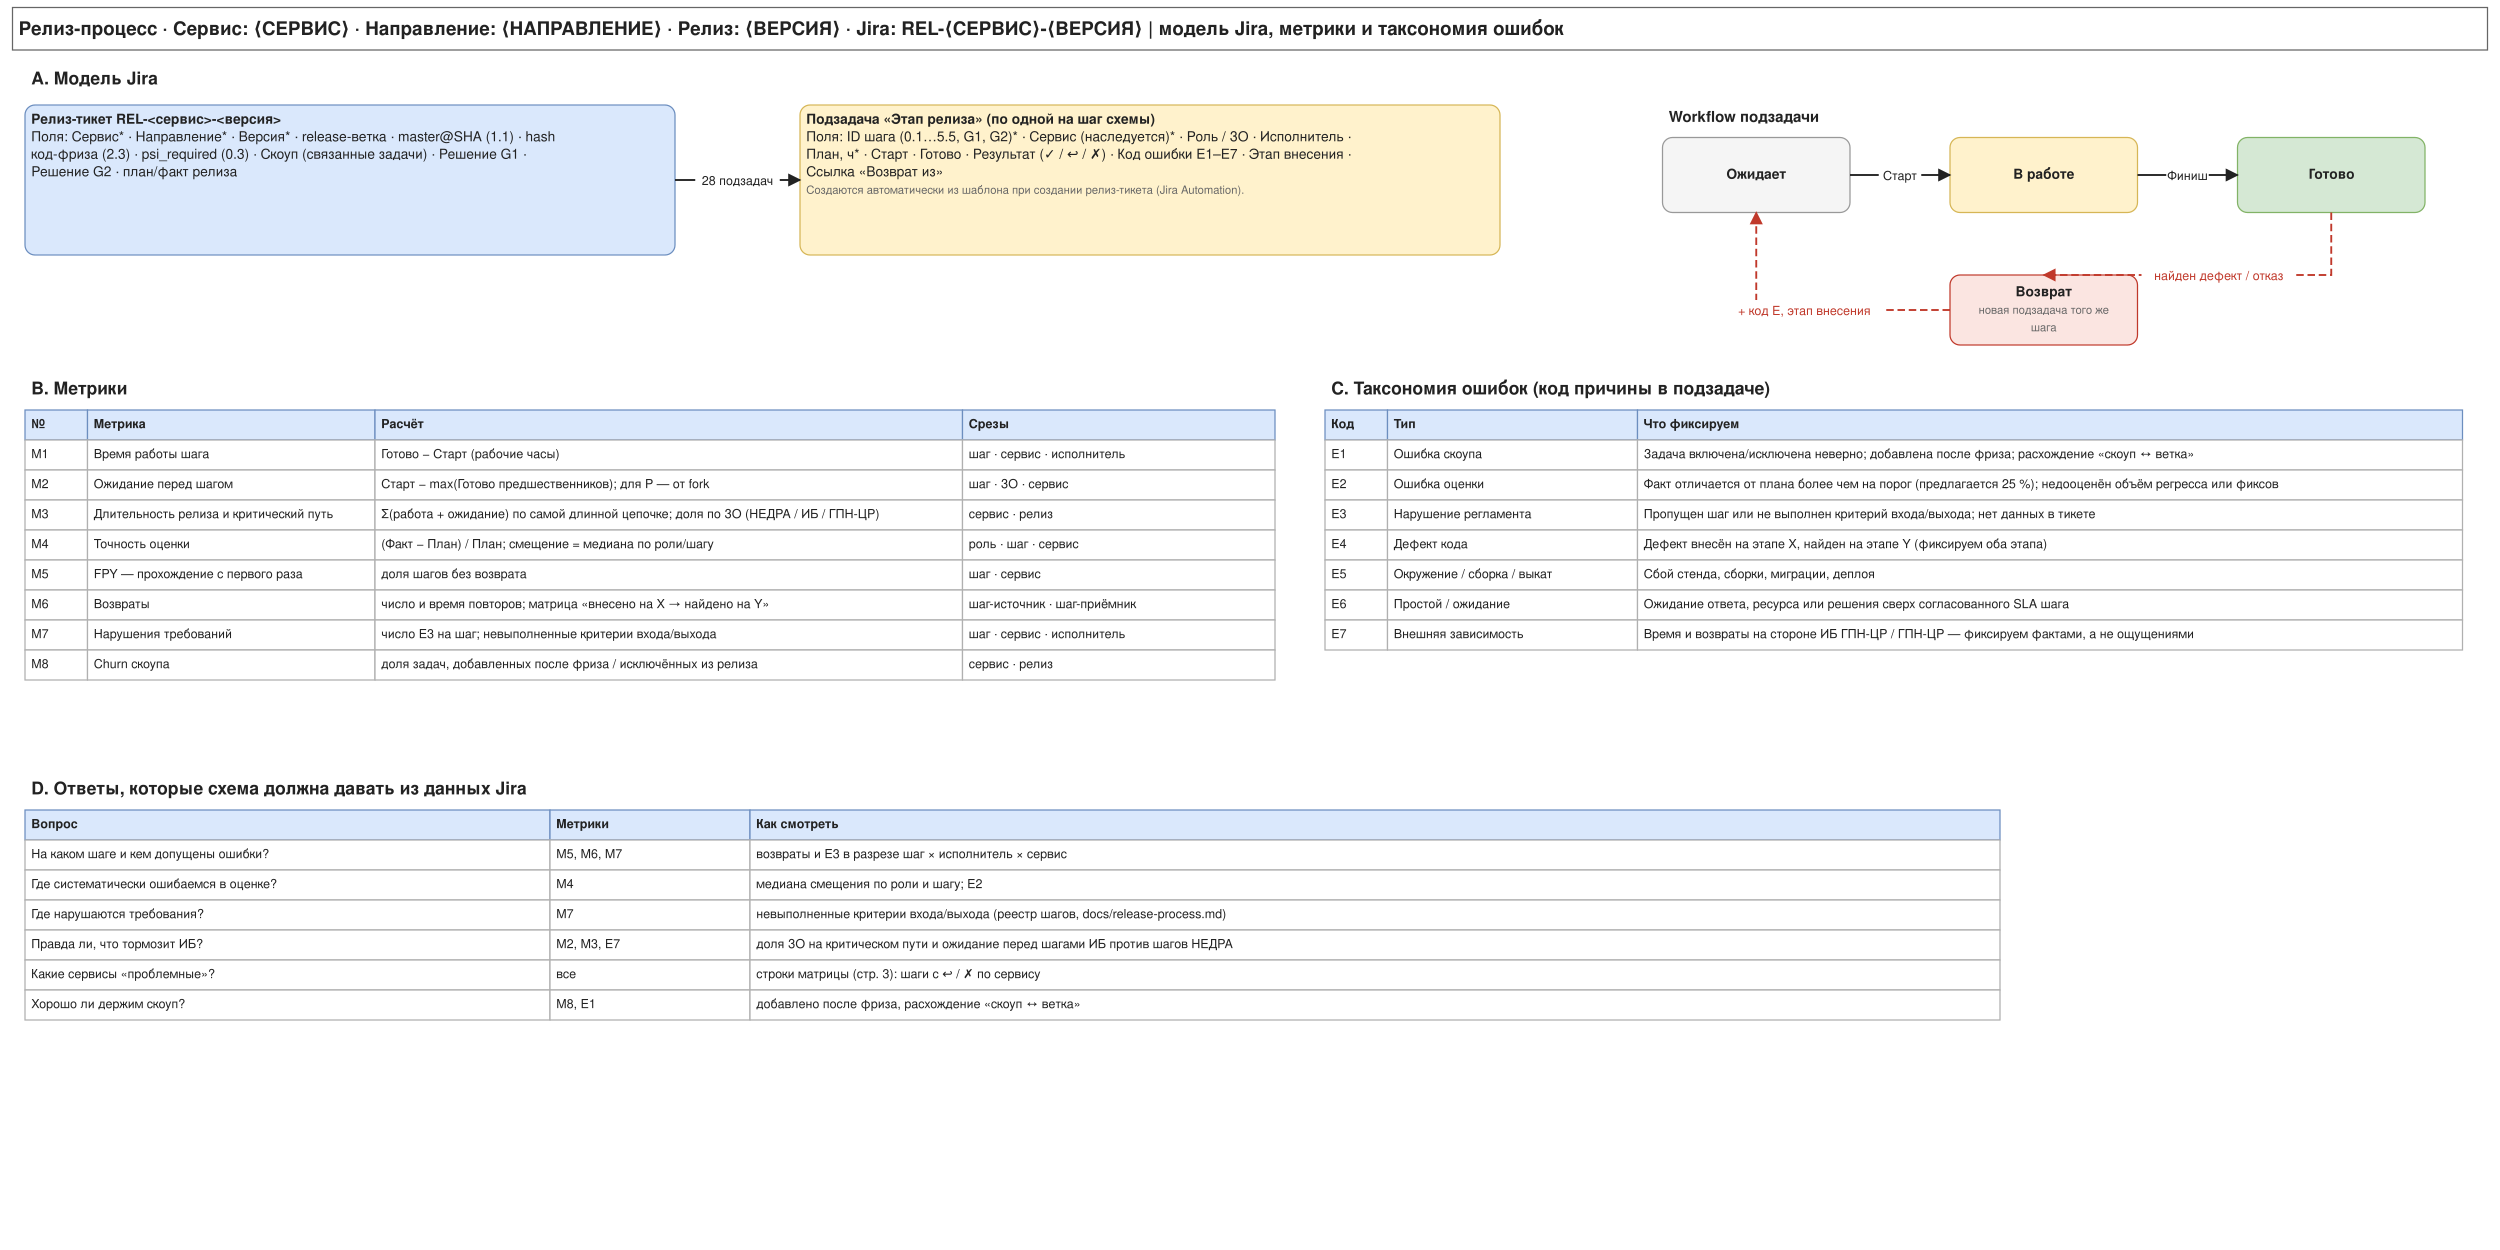
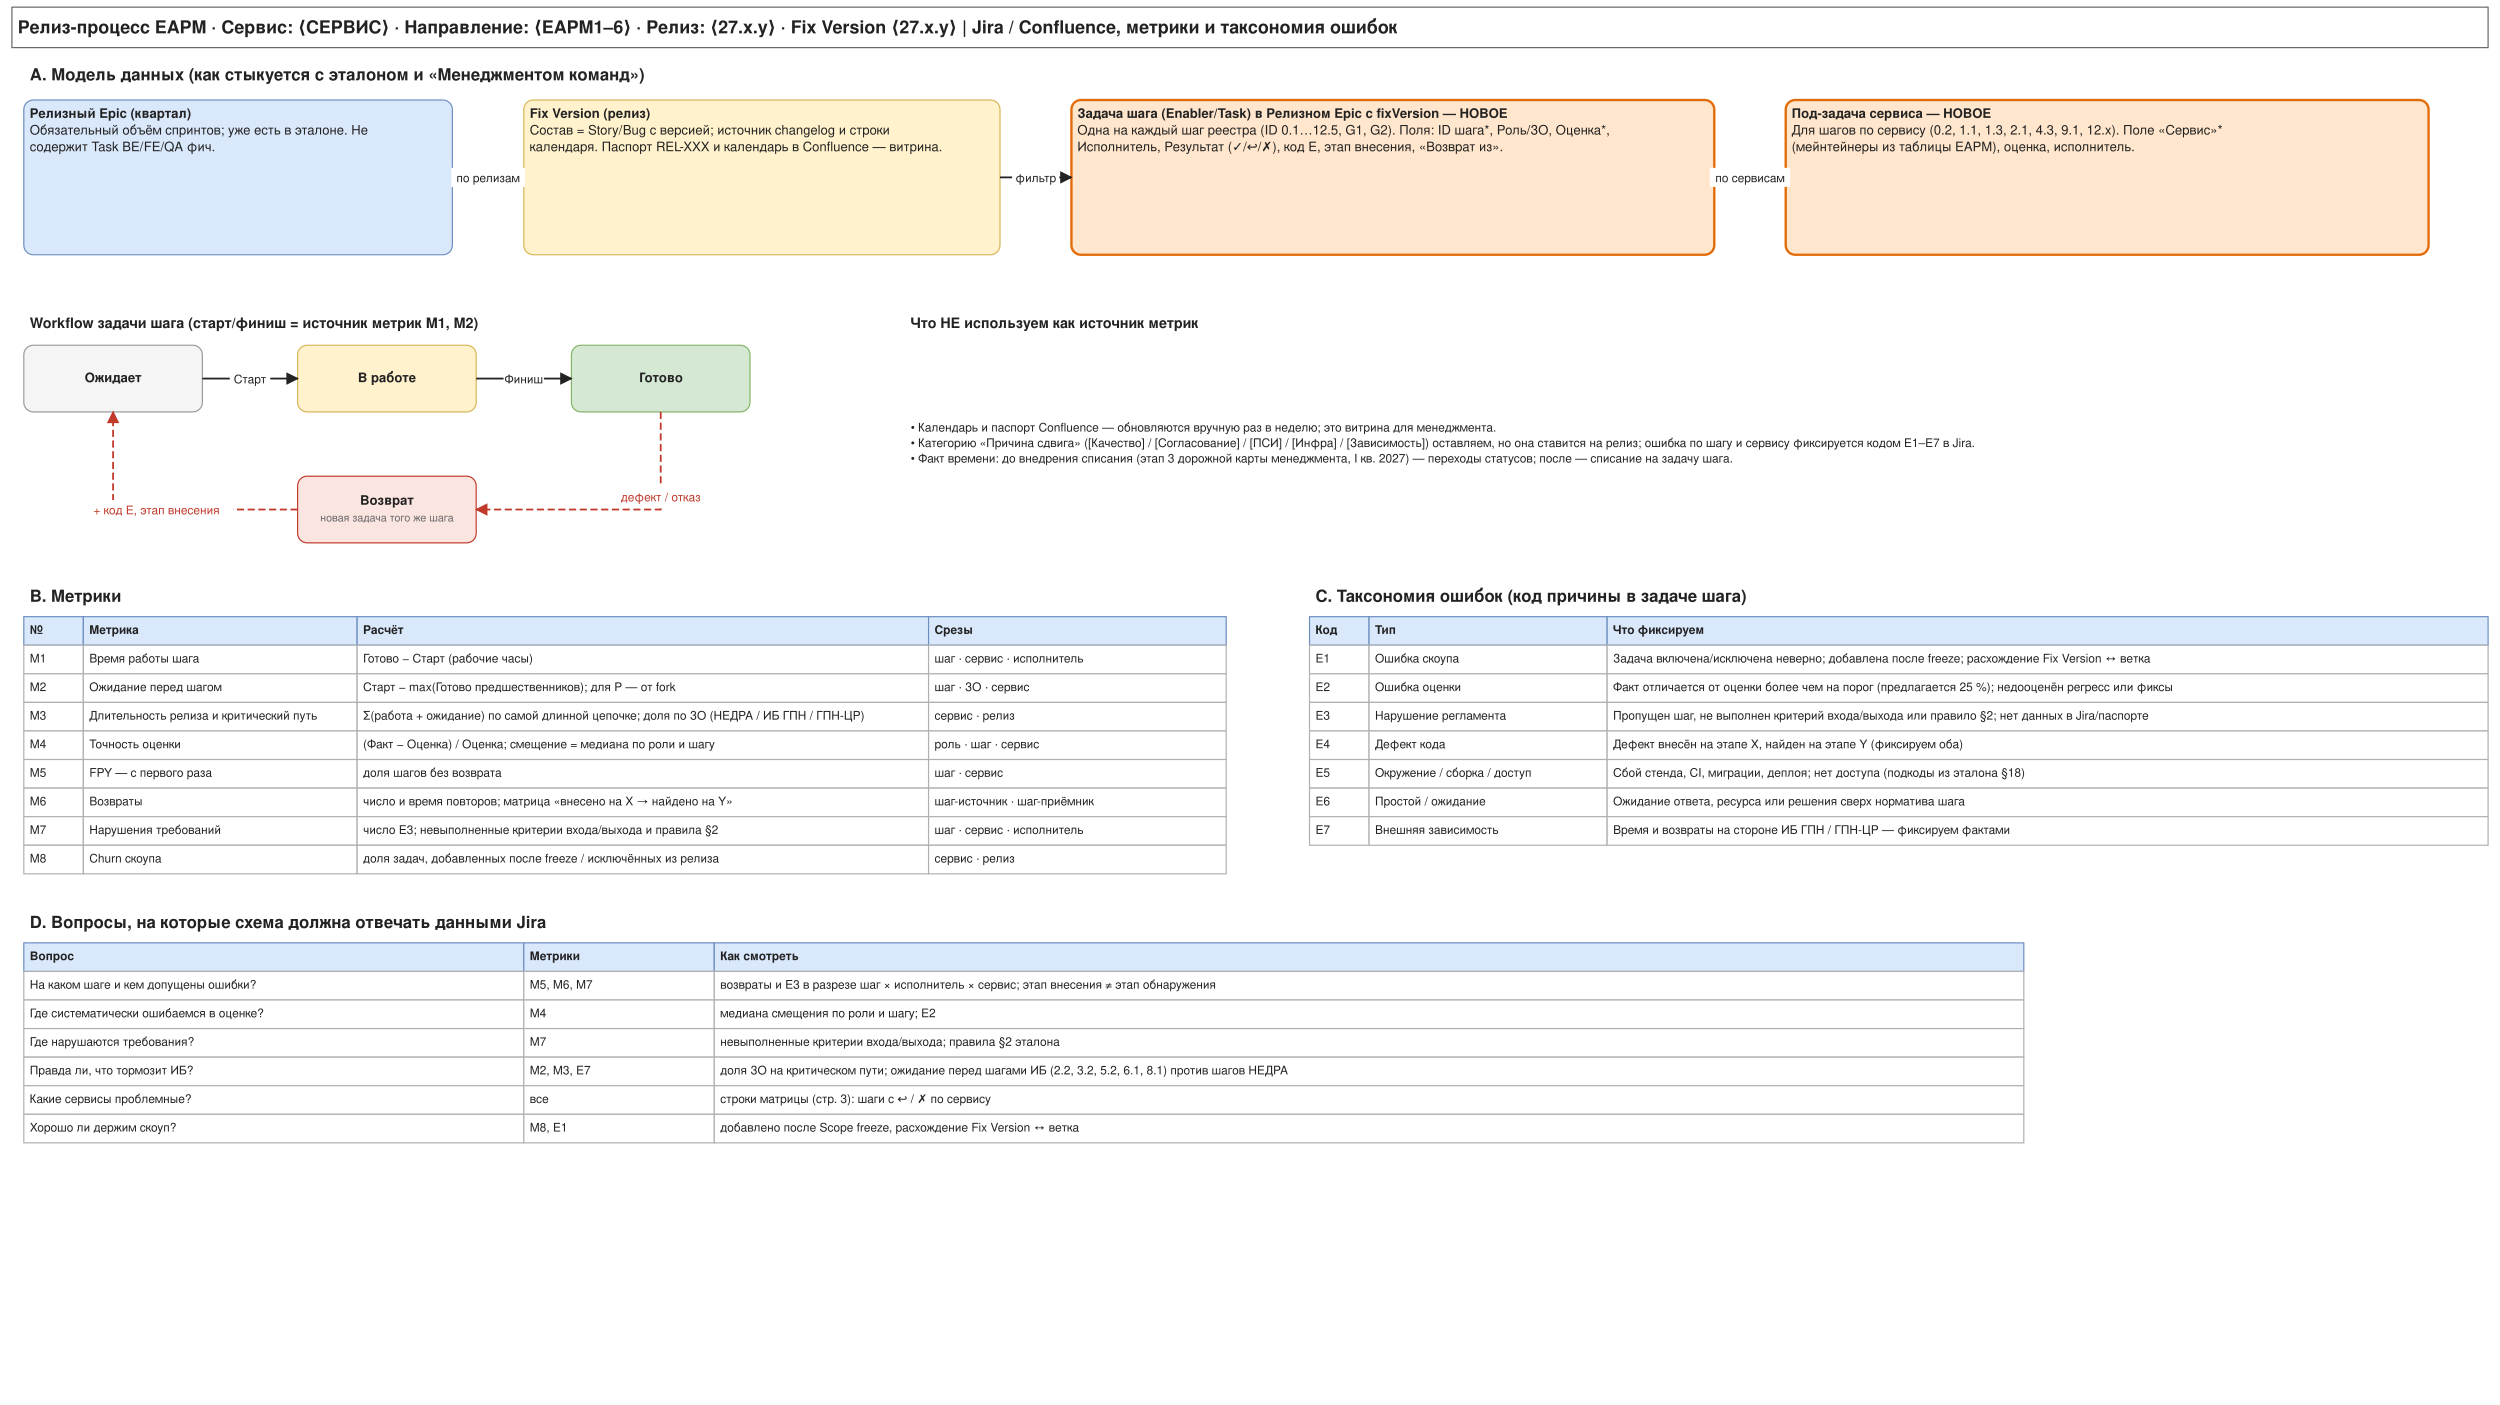
- <svg xmlns="http://www.w3.org/2000/svg" width="2000" height="1000" viewBox="0 0 2000 1000" font-family="Helvetica, Arial, sans-serif">
-   <rect width="2000" height="1000" fill="#FFFFFF" />
+ <svg xmlns="http://www.w3.org/2000/svg" width="2100" height="1180" viewBox="0 0 2100 1180" font-family="Helvetica, Arial, sans-serif">
+   <rect width="2100" height="1180" fill="#FFFFFF" />
  <defs>
    <marker id="m0" viewBox="0 0 10 10" refX="9" refY="5" markerWidth="7" markerHeight="7" orient="auto-start-reverse">
      <path d="M0,0 L10,5 L0,10 z" fill="#222222" />
    </marker>
    <marker id="m1" viewBox="0 0 10 10" refX="9" refY="5" markerWidth="7" markerHeight="7" orient="auto-start-reverse">
      <path d="M0,0 L10,5 L0,10 z" fill="#C0392B" />
    </marker>
  </defs>
-   <rect x="10" y="6" width="1980" height="34" fill="#FFFFFF" stroke="#666666" stroke-width="1" />
-   <text x="15" y="28" font-size="15" fill="#222222" text-anchor="start" font-weight="bold">Релиз-процесс · Сервис: ⟨СЕРВИС⟩ · Направление: ⟨НАПРАВЛЕНИЕ⟩ · Релиз: ⟨ВЕРСИЯ⟩ · Jira: REL-⟨СЕРВИС⟩-⟨ВЕРСИЯ⟩   |   модель Jira, метрики и таксономия ошибок</text>
-   <text x="25" y="67.5" font-size="14" fill="#222222" text-anchor="start" font-weight="bold">A. Модель Jira</text>
-   <rect x="20" y="84" width="520" height="120" rx="8" fill="#DAE8FC" stroke="#6C8EBF" stroke-width="1" />
-   <text x="25" y="99" font-size="11" fill="#222222" text-anchor="start" font-weight="bold">Релиз-тикет  REL-&lt;сервис&gt;-&lt;версия&gt;</text>
-   <text x="25" y="113" font-size="11" fill="#222222" text-anchor="start">Поля: Сервис* · Направление* · Версия* · release-ветка · master@SHA (1.1) · hash</text>
-   <text x="25" y="127" font-size="11" fill="#222222" text-anchor="start">код-фриза (2.3) · psi_required (0.3) · Скоуп (связанные задачи) · Решение G1 ·</text>
-   <text x="25" y="141" font-size="11" fill="#222222" text-anchor="start">Решение G2 · план/факт релиза</text>
-   <rect x="640" y="84" width="560" height="120" rx="8" fill="#FFF2CC" stroke="#D6B656" stroke-width="1" />
-   <text x="645" y="99" font-size="11" fill="#222222" text-anchor="start" font-weight="bold">Подзадача «Этап релиза» (по одной на шаг схемы)</text>
-   <text x="645" y="113" font-size="11" fill="#222222" text-anchor="start">Поля: ID шага (0.1…5.5, G1, G2)* · Сервис (наследуется)* · Роль / ЗО · Исполнитель ·</text>
-   <text x="645" y="127" font-size="11" fill="#222222" text-anchor="start">План, ч* · Старт · Готово · Результат (✓ / ↩ / ✗) · Код ошибки E1–E7 · Этап внесения ·</text>
-   <text x="645" y="141" font-size="11" fill="#222222" text-anchor="start">Ссылка «Возврат из»</text>
-   <text x="645" y="155" font-size="9" fill="#666666" text-anchor="start">Создаются автоматически из шаблона при создании релиз-тикета (Jira Automation).</text>
-   <rect x="1330" y="110" width="150" height="60" rx="8" fill="#F5F5F5" stroke="#999999" stroke-width="1" />
-   <text x="1405" y="143" font-size="11" fill="#222222" text-anchor="middle" font-weight="bold">Ожидает</text>
-   <rect x="1560" y="110" width="150" height="60" rx="8" fill="#FFF2CC" stroke="#D6B656" stroke-width="1" />
-   <text x="1635" y="143" font-size="11" fill="#222222" text-anchor="middle" font-weight="bold">В работе</text>
-   <rect x="1790" y="110" width="150" height="60" rx="8" fill="#D5E8D4" stroke="#82B366" stroke-width="1" />
-   <text x="1865" y="143" font-size="11" fill="#222222" text-anchor="middle" font-weight="bold">Готово</text>
-   <text x="1335" y="97.5" font-size="12" fill="#222222" text-anchor="start" font-weight="bold">Workflow подзадачи</text>
-   <rect x="1560" y="220" width="150" height="56" rx="8" fill="#FBE5E1" stroke="#C0392B" stroke-width="1" />
-   <text x="1635" y="237" font-size="11" fill="#222222" text-anchor="middle" font-weight="bold">Возврат</text>
-   <text x="1635" y="251" font-size="9" fill="#666666" text-anchor="middle">новая подзадача того же</text>
-   <text x="1635" y="265" font-size="9" fill="#666666" text-anchor="middle">шага</text>
-   <text x="25" y="315.5" font-size="14" fill="#222222" text-anchor="start" font-weight="bold">B. Метрики</text>
-   <rect x="20" y="328" width="50" height="24" fill="#DAE8FC" stroke="#6C8EBF" stroke-width="1" />
-   <text x="25" y="342.5" font-size="10" fill="#222222" text-anchor="start" font-weight="bold">№</text>
-   <rect x="70" y="328" width="230" height="24" fill="#DAE8FC" stroke="#6C8EBF" stroke-width="1" />
-   <text x="75" y="342.5" font-size="10" fill="#222222" text-anchor="start" font-weight="bold">Метрика</text>
-   <rect x="300" y="328" width="470" height="24" fill="#DAE8FC" stroke="#6C8EBF" stroke-width="1" />
-   <text x="305" y="342.5" font-size="10" fill="#222222" text-anchor="start" font-weight="bold">Расчёт</text>
-   <rect x="770" y="328" width="250" height="24" fill="#DAE8FC" stroke="#6C8EBF" stroke-width="1" />
-   <text x="775" y="342.5" font-size="10" fill="#222222" text-anchor="start" font-weight="bold">Срезы</text>
-   <rect x="20" y="352" width="50" height="24" fill="#FFFFFF" stroke="#B0B0B0" stroke-width="1" />
-   <text x="25" y="366.5" font-size="10" fill="#222222" text-anchor="start">M1</text>
-   <rect x="70" y="352" width="230" height="24" fill="#FFFFFF" stroke="#B0B0B0" stroke-width="1" />
-   <text x="75" y="366.5" font-size="10" fill="#222222" text-anchor="start">Время работы шага</text>
-   <rect x="300" y="352" width="470" height="24" fill="#FFFFFF" stroke="#B0B0B0" stroke-width="1" />
-   <text x="305" y="366.5" font-size="10" fill="#222222" text-anchor="start">Готово − Старт (рабочие часы)</text>
-   <rect x="770" y="352" width="250" height="24" fill="#FFFFFF" stroke="#B0B0B0" stroke-width="1" />
-   <text x="775" y="366.5" font-size="10" fill="#222222" text-anchor="start">шаг · сервис · исполнитель</text>
-   <rect x="20" y="376" width="50" height="24" fill="#FFFFFF" stroke="#B0B0B0" stroke-width="1" />
-   <text x="25" y="390.5" font-size="10" fill="#222222" text-anchor="start">M2</text>
-   <rect x="70" y="376" width="230" height="24" fill="#FFFFFF" stroke="#B0B0B0" stroke-width="1" />
-   <text x="75" y="390.5" font-size="10" fill="#222222" text-anchor="start">Ожидание перед шагом</text>
-   <rect x="300" y="376" width="470" height="24" fill="#FFFFFF" stroke="#B0B0B0" stroke-width="1" />
-   <text x="305" y="390.5" font-size="10" fill="#222222" text-anchor="start">Старт − max(Готово предшественников); для P — от fork</text>
-   <rect x="770" y="376" width="250" height="24" fill="#FFFFFF" stroke="#B0B0B0" stroke-width="1" />
-   <text x="775" y="390.5" font-size="10" fill="#222222" text-anchor="start">шаг · ЗО · сервис</text>
-   <rect x="20" y="400" width="50" height="24" fill="#FFFFFF" stroke="#B0B0B0" stroke-width="1" />
-   <text x="25" y="414.5" font-size="10" fill="#222222" text-anchor="start">M3</text>
-   <rect x="70" y="400" width="230" height="24" fill="#FFFFFF" stroke="#B0B0B0" stroke-width="1" />
-   <text x="75" y="414.5" font-size="10" fill="#222222" text-anchor="start">Длительность релиза и критический путь</text>
-   <rect x="300" y="400" width="470" height="24" fill="#FFFFFF" stroke="#B0B0B0" stroke-width="1" />
-   <text x="305" y="414.5" font-size="10" fill="#222222" text-anchor="start">Σ(работа + ожидание) по самой длинной цепочке; доля по ЗО (НЕДРА / ИБ / ГПН-ЦР)</text>
-   <rect x="770" y="400" width="250" height="24" fill="#FFFFFF" stroke="#B0B0B0" stroke-width="1" />
-   <text x="775" y="414.5" font-size="10" fill="#222222" text-anchor="start">сервис · релиз</text>
-   <rect x="20" y="424" width="50" height="24" fill="#FFFFFF" stroke="#B0B0B0" stroke-width="1" />
-   <text x="25" y="438.5" font-size="10" fill="#222222" text-anchor="start">M4</text>
-   <rect x="70" y="424" width="230" height="24" fill="#FFFFFF" stroke="#B0B0B0" stroke-width="1" />
-   <text x="75" y="438.5" font-size="10" fill="#222222" text-anchor="start">Точность оценки</text>
-   <rect x="300" y="424" width="470" height="24" fill="#FFFFFF" stroke="#B0B0B0" stroke-width="1" />
-   <text x="305" y="438.5" font-size="10" fill="#222222" text-anchor="start">(Факт − План) / План; смещение = медиана по роли/шагу</text>
-   <rect x="770" y="424" width="250" height="24" fill="#FFFFFF" stroke="#B0B0B0" stroke-width="1" />
-   <text x="775" y="438.5" font-size="10" fill="#222222" text-anchor="start">роль · шаг · сервис</text>
-   <rect x="20" y="448" width="50" height="24" fill="#FFFFFF" stroke="#B0B0B0" stroke-width="1" />
-   <text x="25" y="462.5" font-size="10" fill="#222222" text-anchor="start">M5</text>
-   <rect x="70" y="448" width="230" height="24" fill="#FFFFFF" stroke="#B0B0B0" stroke-width="1" />
-   <text x="75" y="462.5" font-size="10" fill="#222222" text-anchor="start">FPY — прохождение с первого раза</text>
-   <rect x="300" y="448" width="470" height="24" fill="#FFFFFF" stroke="#B0B0B0" stroke-width="1" />
-   <text x="305" y="462.5" font-size="10" fill="#222222" text-anchor="start">доля шагов без возврата</text>
-   <rect x="770" y="448" width="250" height="24" fill="#FFFFFF" stroke="#B0B0B0" stroke-width="1" />
-   <text x="775" y="462.5" font-size="10" fill="#222222" text-anchor="start">шаг · сервис</text>
-   <rect x="20" y="472" width="50" height="24" fill="#FFFFFF" stroke="#B0B0B0" stroke-width="1" />
-   <text x="25" y="486.5" font-size="10" fill="#222222" text-anchor="start">M6</text>
-   <rect x="70" y="472" width="230" height="24" fill="#FFFFFF" stroke="#B0B0B0" stroke-width="1" />
-   <text x="75" y="486.5" font-size="10" fill="#222222" text-anchor="start">Возвраты</text>
-   <rect x="300" y="472" width="470" height="24" fill="#FFFFFF" stroke="#B0B0B0" stroke-width="1" />
-   <text x="305" y="486.5" font-size="10" fill="#222222" text-anchor="start">число и время повторов; матрица «внесено на X → найдено на Y»</text>
-   <rect x="770" y="472" width="250" height="24" fill="#FFFFFF" stroke="#B0B0B0" stroke-width="1" />
-   <text x="775" y="486.5" font-size="10" fill="#222222" text-anchor="start">шаг-источник · шаг-приёмник</text>
-   <rect x="20" y="496" width="50" height="24" fill="#FFFFFF" stroke="#B0B0B0" stroke-width="1" />
-   <text x="25" y="510.5" font-size="10" fill="#222222" text-anchor="start">M7</text>
-   <rect x="70" y="496" width="230" height="24" fill="#FFFFFF" stroke="#B0B0B0" stroke-width="1" />
-   <text x="75" y="510.5" font-size="10" fill="#222222" text-anchor="start">Нарушения требований</text>
-   <rect x="300" y="496" width="470" height="24" fill="#FFFFFF" stroke="#B0B0B0" stroke-width="1" />
-   <text x="305" y="510.5" font-size="10" fill="#222222" text-anchor="start">число E3 на шаг; невыполненные критерии входа/выхода</text>
-   <rect x="770" y="496" width="250" height="24" fill="#FFFFFF" stroke="#B0B0B0" stroke-width="1" />
-   <text x="775" y="510.5" font-size="10" fill="#222222" text-anchor="start">шаг · сервис · исполнитель</text>
-   <rect x="20" y="520" width="50" height="24" fill="#FFFFFF" stroke="#B0B0B0" stroke-width="1" />
-   <text x="25" y="534.5" font-size="10" fill="#222222" text-anchor="start">M8</text>
-   <rect x="70" y="520" width="230" height="24" fill="#FFFFFF" stroke="#B0B0B0" stroke-width="1" />
-   <text x="75" y="534.5" font-size="10" fill="#222222" text-anchor="start">Churn скоупа</text>
-   <rect x="300" y="520" width="470" height="24" fill="#FFFFFF" stroke="#B0B0B0" stroke-width="1" />
-   <text x="305" y="534.5" font-size="10" fill="#222222" text-anchor="start">доля задач, добавленных после фриза / исключённых из релиза</text>
-   <rect x="770" y="520" width="250" height="24" fill="#FFFFFF" stroke="#B0B0B0" stroke-width="1" />
-   <text x="775" y="534.5" font-size="10" fill="#222222" text-anchor="start">сервис · релиз</text>
-   <text x="1065" y="315.5" font-size="14" fill="#222222" text-anchor="start" font-weight="bold">C. Таксономия ошибок (код причины в подзадаче)</text>
-   <rect x="1060" y="328" width="50" height="24" fill="#DAE8FC" stroke="#6C8EBF" stroke-width="1" />
-   <text x="1065" y="342.5" font-size="10" fill="#222222" text-anchor="start" font-weight="bold">Код</text>
-   <rect x="1110" y="328" width="200" height="24" fill="#DAE8FC" stroke="#6C8EBF" stroke-width="1" />
-   <text x="1115" y="342.5" font-size="10" fill="#222222" text-anchor="start" font-weight="bold">Тип</text>
-   <rect x="1310" y="328" width="660" height="24" fill="#DAE8FC" stroke="#6C8EBF" stroke-width="1" />
-   <text x="1315" y="342.5" font-size="10" fill="#222222" text-anchor="start" font-weight="bold">Что фиксируем</text>
-   <rect x="1060" y="352" width="50" height="24" fill="#FFFFFF" stroke="#B0B0B0" stroke-width="1" />
-   <text x="1065" y="366.5" font-size="10" fill="#222222" text-anchor="start">E1</text>
-   <rect x="1110" y="352" width="200" height="24" fill="#FFFFFF" stroke="#B0B0B0" stroke-width="1" />
-   <text x="1115" y="366.5" font-size="10" fill="#222222" text-anchor="start">Ошибка скоупа</text>
-   <rect x="1310" y="352" width="660" height="24" fill="#FFFFFF" stroke="#B0B0B0" stroke-width="1" />
-   <text x="1315" y="366.5" font-size="10" fill="#222222" text-anchor="start">Задача включена/исключена неверно; добавлена после фриза; расхождение «скоуп ↔ ветка»</text>
-   <rect x="1060" y="376" width="50" height="24" fill="#FFFFFF" stroke="#B0B0B0" stroke-width="1" />
-   <text x="1065" y="390.5" font-size="10" fill="#222222" text-anchor="start">E2</text>
-   <rect x="1110" y="376" width="200" height="24" fill="#FFFFFF" stroke="#B0B0B0" stroke-width="1" />
-   <text x="1115" y="390.5" font-size="10" fill="#222222" text-anchor="start">Ошибка оценки</text>
-   <rect x="1310" y="376" width="660" height="24" fill="#FFFFFF" stroke="#B0B0B0" stroke-width="1" />
-   <text x="1315" y="390.5" font-size="10" fill="#222222" text-anchor="start">Факт отличается от плана более чем на порог (предлагается 25 %); недооценён объём регресса или фиксов</text>
-   <rect x="1060" y="400" width="50" height="24" fill="#FFFFFF" stroke="#B0B0B0" stroke-width="1" />
-   <text x="1065" y="414.5" font-size="10" fill="#222222" text-anchor="start">E3</text>
-   <rect x="1110" y="400" width="200" height="24" fill="#FFFFFF" stroke="#B0B0B0" stroke-width="1" />
-   <text x="1115" y="414.5" font-size="10" fill="#222222" text-anchor="start">Нарушение регламента</text>
-   <rect x="1310" y="400" width="660" height="24" fill="#FFFFFF" stroke="#B0B0B0" stroke-width="1" />
-   <text x="1315" y="414.5" font-size="10" fill="#222222" text-anchor="start">Пропущен шаг или не выполнен критерий входа/выхода; нет данных в тикете</text>
-   <rect x="1060" y="424" width="50" height="24" fill="#FFFFFF" stroke="#B0B0B0" stroke-width="1" />
-   <text x="1065" y="438.5" font-size="10" fill="#222222" text-anchor="start">E4</text>
-   <rect x="1110" y="424" width="200" height="24" fill="#FFFFFF" stroke="#B0B0B0" stroke-width="1" />
-   <text x="1115" y="438.5" font-size="10" fill="#222222" text-anchor="start">Дефект кода</text>
-   <rect x="1310" y="424" width="660" height="24" fill="#FFFFFF" stroke="#B0B0B0" stroke-width="1" />
-   <text x="1315" y="438.5" font-size="10" fill="#222222" text-anchor="start">Дефект внесён на этапе X, найден на этапе Y (фиксируем оба этапа)</text>
-   <rect x="1060" y="448" width="50" height="24" fill="#FFFFFF" stroke="#B0B0B0" stroke-width="1" />
-   <text x="1065" y="462.5" font-size="10" fill="#222222" text-anchor="start">E5</text>
-   <rect x="1110" y="448" width="200" height="24" fill="#FFFFFF" stroke="#B0B0B0" stroke-width="1" />
-   <text x="1115" y="462.5" font-size="10" fill="#222222" text-anchor="start">Окружение / сборка / выкат</text>
-   <rect x="1310" y="448" width="660" height="24" fill="#FFFFFF" stroke="#B0B0B0" stroke-width="1" />
-   <text x="1315" y="462.5" font-size="10" fill="#222222" text-anchor="start">Сбой стенда, сборки, миграции, деплоя</text>
-   <rect x="1060" y="472" width="50" height="24" fill="#FFFFFF" stroke="#B0B0B0" stroke-width="1" />
-   <text x="1065" y="486.5" font-size="10" fill="#222222" text-anchor="start">E6</text>
-   <rect x="1110" y="472" width="200" height="24" fill="#FFFFFF" stroke="#B0B0B0" stroke-width="1" />
-   <text x="1115" y="486.5" font-size="10" fill="#222222" text-anchor="start">Простой / ожидание</text>
-   <rect x="1310" y="472" width="660" height="24" fill="#FFFFFF" stroke="#B0B0B0" stroke-width="1" />
-   <text x="1315" y="486.5" font-size="10" fill="#222222" text-anchor="start">Ожидание ответа, ресурса или решения сверх согласованного SLA шага</text>
-   <rect x="1060" y="496" width="50" height="24" fill="#FFFFFF" stroke="#B0B0B0" stroke-width="1" />
-   <text x="1065" y="510.5" font-size="10" fill="#222222" text-anchor="start">E7</text>
-   <rect x="1110" y="496" width="200" height="24" fill="#FFFFFF" stroke="#B0B0B0" stroke-width="1" />
-   <text x="1115" y="510.5" font-size="10" fill="#222222" text-anchor="start">Внешняя зависимость</text>
-   <rect x="1310" y="496" width="660" height="24" fill="#FFFFFF" stroke="#B0B0B0" stroke-width="1" />
-   <text x="1315" y="510.5" font-size="10" fill="#222222" text-anchor="start">Время и возвраты на стороне ИБ ГПН-ЦР / ГПН-ЦР — фиксируем фактами, а не ощущениями</text>
-   <text x="25" y="635.5" font-size="14" fill="#222222" text-anchor="start" font-weight="bold">D. Ответы, которые схема должна давать из данных Jira</text>
-   <rect x="20" y="648" width="420" height="24" fill="#DAE8FC" stroke="#6C8EBF" stroke-width="1" />
-   <text x="25" y="662.5" font-size="10" fill="#222222" text-anchor="start" font-weight="bold">Вопрос</text>
-   <rect x="440" y="648" width="160" height="24" fill="#DAE8FC" stroke="#6C8EBF" stroke-width="1" />
-   <text x="445" y="662.5" font-size="10" fill="#222222" text-anchor="start" font-weight="bold">Метрики</text>
-   <rect x="600" y="648" width="1000" height="24" fill="#DAE8FC" stroke="#6C8EBF" stroke-width="1" />
-   <text x="605" y="662.5" font-size="10" fill="#222222" text-anchor="start" font-weight="bold">Как смотреть</text>
-   <rect x="20" y="672" width="420" height="24" fill="#FFFFFF" stroke="#B0B0B0" stroke-width="1" />
-   <text x="25" y="686.5" font-size="10" fill="#222222" text-anchor="start">На каком шаге и кем допущены ошибки?</text>
-   <rect x="440" y="672" width="160" height="24" fill="#FFFFFF" stroke="#B0B0B0" stroke-width="1" />
-   <text x="445" y="686.5" font-size="10" fill="#222222" text-anchor="start">M5, M6, M7</text>
-   <rect x="600" y="672" width="1000" height="24" fill="#FFFFFF" stroke="#B0B0B0" stroke-width="1" />
-   <text x="605" y="686.5" font-size="10" fill="#222222" text-anchor="start">возвраты и E3 в разрезе шаг × исполнитель × сервис</text>
-   <rect x="20" y="696" width="420" height="24" fill="#FFFFFF" stroke="#B0B0B0" stroke-width="1" />
-   <text x="25" y="710.5" font-size="10" fill="#222222" text-anchor="start">Где систематически ошибаемся в оценке?</text>
-   <rect x="440" y="696" width="160" height="24" fill="#FFFFFF" stroke="#B0B0B0" stroke-width="1" />
-   <text x="445" y="710.5" font-size="10" fill="#222222" text-anchor="start">M4</text>
-   <rect x="600" y="696" width="1000" height="24" fill="#FFFFFF" stroke="#B0B0B0" stroke-width="1" />
-   <text x="605" y="710.5" font-size="10" fill="#222222" text-anchor="start">медиана смещения по роли и шагу; E2</text>
-   <rect x="20" y="720" width="420" height="24" fill="#FFFFFF" stroke="#B0B0B0" stroke-width="1" />
-   <text x="25" y="734.5" font-size="10" fill="#222222" text-anchor="start">Где нарушаются требования?</text>
-   <rect x="440" y="720" width="160" height="24" fill="#FFFFFF" stroke="#B0B0B0" stroke-width="1" />
-   <text x="445" y="734.5" font-size="10" fill="#222222" text-anchor="start">M7</text>
-   <rect x="600" y="720" width="1000" height="24" fill="#FFFFFF" stroke="#B0B0B0" stroke-width="1" />
-   <text x="605" y="734.5" font-size="10" fill="#222222" text-anchor="start">невыполненные критерии входа/выхода (реестр шагов, docs/release-process.md)</text>
-   <rect x="20" y="744" width="420" height="24" fill="#FFFFFF" stroke="#B0B0B0" stroke-width="1" />
-   <text x="25" y="758.5" font-size="10" fill="#222222" text-anchor="start">Правда ли, что тормозит ИБ?</text>
-   <rect x="440" y="744" width="160" height="24" fill="#FFFFFF" stroke="#B0B0B0" stroke-width="1" />
-   <text x="445" y="758.5" font-size="10" fill="#222222" text-anchor="start">M2, M3, E7</text>
-   <rect x="600" y="744" width="1000" height="24" fill="#FFFFFF" stroke="#B0B0B0" stroke-width="1" />
-   <text x="605" y="758.5" font-size="10" fill="#222222" text-anchor="start">доля ЗО на критическом пути и ожидание перед шагами ИБ против шагов НЕДРА</text>
-   <rect x="20" y="768" width="420" height="24" fill="#FFFFFF" stroke="#B0B0B0" stroke-width="1" />
-   <text x="25" y="782.5" font-size="10" fill="#222222" text-anchor="start">Какие сервисы «проблемные»?</text>
-   <rect x="440" y="768" width="160" height="24" fill="#FFFFFF" stroke="#B0B0B0" stroke-width="1" />
-   <text x="445" y="782.5" font-size="10" fill="#222222" text-anchor="start">все</text>
-   <rect x="600" y="768" width="1000" height="24" fill="#FFFFFF" stroke="#B0B0B0" stroke-width="1" />
-   <text x="605" y="782.5" font-size="10" fill="#222222" text-anchor="start">строки матрицы (стр. 3): шаги с ↩ / ✗ по сервису</text>
-   <rect x="20" y="792" width="420" height="24" fill="#FFFFFF" stroke="#B0B0B0" stroke-width="1" />
-   <text x="25" y="806.5" font-size="10" fill="#222222" text-anchor="start">Хорошо ли держим скоуп?</text>
-   <rect x="440" y="792" width="160" height="24" fill="#FFFFFF" stroke="#B0B0B0" stroke-width="1" />
-   <text x="445" y="806.5" font-size="10" fill="#222222" text-anchor="start">M8, E1</text>
-   <rect x="600" y="792" width="1000" height="24" fill="#FFFFFF" stroke="#B0B0B0" stroke-width="1" />
-   <text x="605" y="806.5" font-size="10" fill="#222222" text-anchor="start">добавлено после фриза, расхождение «скоуп ↔ ветка»</text>
-   <polyline points="540,144 640,144" fill="none" stroke="#222222" stroke-width="1.5" marker-end="url(#m0)" />
-   <rect x="556.2" y="136" width="67.6" height="16" fill="#FFFFFF" />
-   <text x="590" y="148" font-size="10" fill="#222222" text-anchor="middle">28 подзадач</text>
-   <polyline points="1480,140 1560,140" fill="none" stroke="#222222" stroke-width="1.5" marker-end="url(#m0)" />
-   <rect x="1503" y="132" width="34" height="16" fill="#FFFFFF" />
-   <text x="1520" y="144" font-size="10" fill="#222222" text-anchor="middle">Старт</text>
-   <polyline points="1710,140 1790,140" fill="none" stroke="#222222" stroke-width="1.5" marker-end="url(#m0)" />
-   <rect x="1733" y="132" width="34" height="16" fill="#FFFFFF" />
-   <text x="1750" y="144" font-size="10" fill="#222222" text-anchor="middle">Финиш</text>
-   <polyline points="1865,170 1865,220 1635,220" fill="none" stroke="#C0392B" stroke-width="1.5" stroke-dasharray="6 3" marker-end="url(#m1)" />
-   <rect x="1713.2" y="212" width="123.6" height="16" fill="#FFFFFF" />
-   <text x="1775" y="224" font-size="10" fill="#C0392B" text-anchor="middle">найден дефект / отказ</text>
-   <polyline points="1560,248 1405,248 1405,170" fill="none" stroke="#C0392B" stroke-width="1.5" stroke-dasharray="6 3" marker-end="url(#m1)" />
-   <rect x="1378.9" y="240" width="129.2" height="16" fill="#FFFFFF" />
-   <text x="1443.5" y="252" font-size="10" fill="#C0392B" text-anchor="middle">+ код E, этап внесения</text>
+   <rect x="10" y="6" width="2080" height="34" fill="#FFFFFF" stroke="#666666" stroke-width="1" />
+   <text x="15" y="28" font-size="15" fill="#222222" text-anchor="start" font-weight="bold">Релиз-процесс ЕАРМ · Сервис: ⟨СЕРВИС⟩ · Направление: ⟨ЕАРМ1–6⟩ · Релиз: ⟨27.x.y⟩ · Fix Version ⟨27.x.y⟩   |   Jira / Confluence, метрики и таксономия ошибок</text>
+   <text x="25" y="67.5" font-size="14" fill="#222222" text-anchor="start" font-weight="bold">A. Модель данных (как стыкуется с эталоном и «Менеджментом команд»)</text>
+   <rect x="20" y="84" width="360" height="130" rx="8" fill="#DAE8FC" stroke="#6C8EBF" stroke-width="1" />
+   <text x="25" y="99" font-size="11" fill="#222222" text-anchor="start" font-weight="bold">Релизный Epic (квартал)</text>
+   <text x="25" y="113" font-size="11" fill="#222222" text-anchor="start">Обязательный объём спринтов; уже есть в эталоне. Не</text>
+   <text x="25" y="127" font-size="11" fill="#222222" text-anchor="start">содержит Task BE/FE/QA фич.</text>
+   <rect x="440" y="84" width="400" height="130" rx="8" fill="#FFF2CC" stroke="#D6B656" stroke-width="1" />
+   <text x="445" y="99" font-size="11" fill="#222222" text-anchor="start" font-weight="bold">Fix Version (релиз)</text>
+   <text x="445" y="113" font-size="11" fill="#222222" text-anchor="start">Состав = Story/Bug с версией; источник changelog и строки</text>
+   <text x="445" y="127" font-size="11" fill="#222222" text-anchor="start">календаря. Паспорт REL-XXX и календарь в Confluence — витрина.</text>
+   <rect x="900" y="84" width="540" height="130" rx="8" fill="#FFE6CC" stroke="#E36C0A" stroke-width="2" />
+   <text x="905" y="99" font-size="11" fill="#222222" text-anchor="start" font-weight="bold">Задача шага (Enabler/Task) в Релизном Epic с fixVersion — НОВОЕ</text>
+   <text x="905" y="113" font-size="11" fill="#222222" text-anchor="start">Одна на каждый шаг реестра (ID 0.1…12.5, G1, G2). Поля: ID шага*, Роль/ЗО, Оценка*,</text>
+   <text x="905" y="127" font-size="11" fill="#222222" text-anchor="start">Исполнитель, Результат (✓/↩/✗), код E, этап внесения, «Возврат из».</text>
+   <rect x="1500" y="84" width="540" height="130" rx="8" fill="#FFE6CC" stroke="#E36C0A" stroke-width="2" />
+   <text x="1505" y="99" font-size="11" fill="#222222" text-anchor="start" font-weight="bold">Под-задача сервиса — НОВОЕ</text>
+   <text x="1505" y="113" font-size="11" fill="#222222" text-anchor="start">Для шагов по сервису (0.2, 1.1, 1.3, 2.1, 4.3, 9.1, 12.x). Поле «Сервис»*</text>
+   <text x="1505" y="127" font-size="11" fill="#222222" text-anchor="start">(мейнтейнеры из таблицы ЕАРМ), оценка, исполнитель.</text>
+   <rect x="20" y="290" width="150" height="56" rx="8" fill="#F5F5F5" stroke="#999999" stroke-width="1" />
+   <text x="95" y="321" font-size="11" fill="#222222" text-anchor="middle" font-weight="bold">Ожидает</text>
+   <rect x="250" y="290" width="150" height="56" rx="8" fill="#FFF2CC" stroke="#D6B656" stroke-width="1" />
+   <text x="325" y="321" font-size="11" fill="#222222" text-anchor="middle" font-weight="bold">В работе</text>
+   <rect x="480" y="290" width="150" height="56" rx="8" fill="#D5E8D4" stroke="#82B366" stroke-width="1" />
+   <text x="555" y="321" font-size="11" fill="#222222" text-anchor="middle" font-weight="bold">Готово</text>
+   <text x="25" y="275.5" font-size="12" fill="#222222" text-anchor="start" font-weight="bold">Workflow задачи шага (старт/финиш = источник метрик M1, M2)</text>
+   <rect x="250" y="400" width="150" height="56" rx="8" fill="#FBE5E1" stroke="#C0392B" stroke-width="1" />
+   <text x="325" y="424" font-size="11" fill="#222222" text-anchor="middle" font-weight="bold">Возврат</text>
+   <text x="325" y="438" font-size="9" fill="#666666" text-anchor="middle">новая задача того же шага</text>
+   <text x="765" y="275.5" font-size="12" fill="#222222" text-anchor="start" font-weight="bold">Что НЕ используем как источник метрик</text>
+   <text x="765" y="362.5" font-size="10" fill="#222222" text-anchor="start">• Календарь и паспорт Confluence — обновляются вручную раз в неделю; это витрина для менеджмента.</text>
+   <text x="765" y="375.5" font-size="10" fill="#222222" text-anchor="start">• Категорию «Причина сдвига» ([Качество] / [Согласование] / [ПСИ] / [Инфра] / [Зависимость]) оставляем, но она ставится на релиз; ошибка по шагу и сервису фиксируется кодом E1–E7 в Jira.</text>
+   <text x="765" y="388.5" font-size="10" fill="#222222" text-anchor="start">• Факт времени: до внедрения списания (этап 3 дорожной карты менеджмента, I кв. 2027) — переходы статусов; после — списание на задачу шага.</text>
+   <text x="25" y="505.5" font-size="14" fill="#222222" text-anchor="start" font-weight="bold">B. Метрики</text>
+   <rect x="20" y="518" width="50" height="24" fill="#DAE8FC" stroke="#6C8EBF" stroke-width="1" />
+   <text x="25" y="532.5" font-size="10" fill="#222222" text-anchor="start" font-weight="bold">№</text>
+   <rect x="70" y="518" width="230" height="24" fill="#DAE8FC" stroke="#6C8EBF" stroke-width="1" />
+   <text x="75" y="532.5" font-size="10" fill="#222222" text-anchor="start" font-weight="bold">Метрика</text>
+   <rect x="300" y="518" width="480" height="24" fill="#DAE8FC" stroke="#6C8EBF" stroke-width="1" />
+   <text x="305" y="532.5" font-size="10" fill="#222222" text-anchor="start" font-weight="bold">Расчёт</text>
+   <rect x="780" y="518" width="250" height="24" fill="#DAE8FC" stroke="#6C8EBF" stroke-width="1" />
+   <text x="785" y="532.5" font-size="10" fill="#222222" text-anchor="start" font-weight="bold">Срезы</text>
+   <rect x="20" y="542" width="50" height="24" fill="#FFFFFF" stroke="#B0B0B0" stroke-width="1" />
+   <text x="25" y="556.5" font-size="10" fill="#222222" text-anchor="start">M1</text>
+   <rect x="70" y="542" width="230" height="24" fill="#FFFFFF" stroke="#B0B0B0" stroke-width="1" />
+   <text x="75" y="556.5" font-size="10" fill="#222222" text-anchor="start">Время работы шага</text>
+   <rect x="300" y="542" width="480" height="24" fill="#FFFFFF" stroke="#B0B0B0" stroke-width="1" />
+   <text x="305" y="556.5" font-size="10" fill="#222222" text-anchor="start">Готово − Старт (рабочие часы)</text>
+   <rect x="780" y="542" width="250" height="24" fill="#FFFFFF" stroke="#B0B0B0" stroke-width="1" />
+   <text x="785" y="556.5" font-size="10" fill="#222222" text-anchor="start">шаг · сервис · исполнитель</text>
+   <rect x="20" y="566" width="50" height="24" fill="#FFFFFF" stroke="#B0B0B0" stroke-width="1" />
+   <text x="25" y="580.5" font-size="10" fill="#222222" text-anchor="start">M2</text>
+   <rect x="70" y="566" width="230" height="24" fill="#FFFFFF" stroke="#B0B0B0" stroke-width="1" />
+   <text x="75" y="580.5" font-size="10" fill="#222222" text-anchor="start">Ожидание перед шагом</text>
+   <rect x="300" y="566" width="480" height="24" fill="#FFFFFF" stroke="#B0B0B0" stroke-width="1" />
+   <text x="305" y="580.5" font-size="10" fill="#222222" text-anchor="start">Старт − max(Готово предшественников); для P — от fork</text>
+   <rect x="780" y="566" width="250" height="24" fill="#FFFFFF" stroke="#B0B0B0" stroke-width="1" />
+   <text x="785" y="580.5" font-size="10" fill="#222222" text-anchor="start">шаг · ЗО · сервис</text>
+   <rect x="20" y="590" width="50" height="24" fill="#FFFFFF" stroke="#B0B0B0" stroke-width="1" />
+   <text x="25" y="604.5" font-size="10" fill="#222222" text-anchor="start">M3</text>
+   <rect x="70" y="590" width="230" height="24" fill="#FFFFFF" stroke="#B0B0B0" stroke-width="1" />
+   <text x="75" y="604.5" font-size="10" fill="#222222" text-anchor="start">Длительность релиза и критический путь</text>
+   <rect x="300" y="590" width="480" height="24" fill="#FFFFFF" stroke="#B0B0B0" stroke-width="1" />
+   <text x="305" y="604.5" font-size="10" fill="#222222" text-anchor="start">Σ(работа + ожидание) по самой длинной цепочке; доля по ЗО (НЕДРА / ИБ ГПН / ГПН-ЦР)</text>
+   <rect x="780" y="590" width="250" height="24" fill="#FFFFFF" stroke="#B0B0B0" stroke-width="1" />
+   <text x="785" y="604.5" font-size="10" fill="#222222" text-anchor="start">сервис · релиз</text>
+   <rect x="20" y="614" width="50" height="24" fill="#FFFFFF" stroke="#B0B0B0" stroke-width="1" />
+   <text x="25" y="628.5" font-size="10" fill="#222222" text-anchor="start">M4</text>
+   <rect x="70" y="614" width="230" height="24" fill="#FFFFFF" stroke="#B0B0B0" stroke-width="1" />
+   <text x="75" y="628.5" font-size="10" fill="#222222" text-anchor="start">Точность оценки</text>
+   <rect x="300" y="614" width="480" height="24" fill="#FFFFFF" stroke="#B0B0B0" stroke-width="1" />
+   <text x="305" y="628.5" font-size="10" fill="#222222" text-anchor="start">(Факт − Оценка) / Оценка; смещение = медиана по роли и шагу</text>
+   <rect x="780" y="614" width="250" height="24" fill="#FFFFFF" stroke="#B0B0B0" stroke-width="1" />
+   <text x="785" y="628.5" font-size="10" fill="#222222" text-anchor="start">роль · шаг · сервис</text>
+   <rect x="20" y="638" width="50" height="24" fill="#FFFFFF" stroke="#B0B0B0" stroke-width="1" />
+   <text x="25" y="652.5" font-size="10" fill="#222222" text-anchor="start">M5</text>
+   <rect x="70" y="638" width="230" height="24" fill="#FFFFFF" stroke="#B0B0B0" stroke-width="1" />
+   <text x="75" y="652.5" font-size="10" fill="#222222" text-anchor="start">FPY — с первого раза</text>
+   <rect x="300" y="638" width="480" height="24" fill="#FFFFFF" stroke="#B0B0B0" stroke-width="1" />
+   <text x="305" y="652.5" font-size="10" fill="#222222" text-anchor="start">доля шагов без возврата</text>
+   <rect x="780" y="638" width="250" height="24" fill="#FFFFFF" stroke="#B0B0B0" stroke-width="1" />
+   <text x="785" y="652.5" font-size="10" fill="#222222" text-anchor="start">шаг · сервис</text>
+   <rect x="20" y="662" width="50" height="24" fill="#FFFFFF" stroke="#B0B0B0" stroke-width="1" />
+   <text x="25" y="676.5" font-size="10" fill="#222222" text-anchor="start">M6</text>
+   <rect x="70" y="662" width="230" height="24" fill="#FFFFFF" stroke="#B0B0B0" stroke-width="1" />
+   <text x="75" y="676.5" font-size="10" fill="#222222" text-anchor="start">Возвраты</text>
+   <rect x="300" y="662" width="480" height="24" fill="#FFFFFF" stroke="#B0B0B0" stroke-width="1" />
+   <text x="305" y="676.5" font-size="10" fill="#222222" text-anchor="start">число и время повторов; матрица «внесено на X → найдено на Y»</text>
+   <rect x="780" y="662" width="250" height="24" fill="#FFFFFF" stroke="#B0B0B0" stroke-width="1" />
+   <text x="785" y="676.5" font-size="10" fill="#222222" text-anchor="start">шаг-источник · шаг-приёмник</text>
+   <rect x="20" y="686" width="50" height="24" fill="#FFFFFF" stroke="#B0B0B0" stroke-width="1" />
+   <text x="25" y="700.5" font-size="10" fill="#222222" text-anchor="start">M7</text>
+   <rect x="70" y="686" width="230" height="24" fill="#FFFFFF" stroke="#B0B0B0" stroke-width="1" />
+   <text x="75" y="700.5" font-size="10" fill="#222222" text-anchor="start">Нарушения требований</text>
+   <rect x="300" y="686" width="480" height="24" fill="#FFFFFF" stroke="#B0B0B0" stroke-width="1" />
+   <text x="305" y="700.5" font-size="10" fill="#222222" text-anchor="start">число E3; невыполненные критерии входа/выхода и правила §2</text>
+   <rect x="780" y="686" width="250" height="24" fill="#FFFFFF" stroke="#B0B0B0" stroke-width="1" />
+   <text x="785" y="700.5" font-size="10" fill="#222222" text-anchor="start">шаг · сервис · исполнитель</text>
+   <rect x="20" y="710" width="50" height="24" fill="#FFFFFF" stroke="#B0B0B0" stroke-width="1" />
+   <text x="25" y="724.5" font-size="10" fill="#222222" text-anchor="start">M8</text>
+   <rect x="70" y="710" width="230" height="24" fill="#FFFFFF" stroke="#B0B0B0" stroke-width="1" />
+   <text x="75" y="724.5" font-size="10" fill="#222222" text-anchor="start">Churn скоупа</text>
+   <rect x="300" y="710" width="480" height="24" fill="#FFFFFF" stroke="#B0B0B0" stroke-width="1" />
+   <text x="305" y="724.5" font-size="10" fill="#222222" text-anchor="start">доля задач, добавленных после freeze / исключённых из релиза</text>
+   <rect x="780" y="710" width="250" height="24" fill="#FFFFFF" stroke="#B0B0B0" stroke-width="1" />
+   <text x="785" y="724.5" font-size="10" fill="#222222" text-anchor="start">сервис · релиз</text>
+   <text x="1105" y="505.5" font-size="14" fill="#222222" text-anchor="start" font-weight="bold">C. Таксономия ошибок (код причины в задаче шага)</text>
+   <rect x="1100" y="518" width="50" height="24" fill="#DAE8FC" stroke="#6C8EBF" stroke-width="1" />
+   <text x="1105" y="532.5" font-size="10" fill="#222222" text-anchor="start" font-weight="bold">Код</text>
+   <rect x="1150" y="518" width="200" height="24" fill="#DAE8FC" stroke="#6C8EBF" stroke-width="1" />
+   <text x="1155" y="532.5" font-size="10" fill="#222222" text-anchor="start" font-weight="bold">Тип</text>
+   <rect x="1350" y="518" width="740" height="24" fill="#DAE8FC" stroke="#6C8EBF" stroke-width="1" />
+   <text x="1355" y="532.5" font-size="10" fill="#222222" text-anchor="start" font-weight="bold">Что фиксируем</text>
+   <rect x="1100" y="542" width="50" height="24" fill="#FFFFFF" stroke="#B0B0B0" stroke-width="1" />
+   <text x="1105" y="556.5" font-size="10" fill="#222222" text-anchor="start">E1</text>
+   <rect x="1150" y="542" width="200" height="24" fill="#FFFFFF" stroke="#B0B0B0" stroke-width="1" />
+   <text x="1155" y="556.5" font-size="10" fill="#222222" text-anchor="start">Ошибка скоупа</text>
+   <rect x="1350" y="542" width="740" height="24" fill="#FFFFFF" stroke="#B0B0B0" stroke-width="1" />
+   <text x="1355" y="556.5" font-size="10" fill="#222222" text-anchor="start">Задача включена/исключена неверно; добавлена после freeze; расхождение Fix Version ↔ ветка</text>
+   <rect x="1100" y="566" width="50" height="24" fill="#FFFFFF" stroke="#B0B0B0" stroke-width="1" />
+   <text x="1105" y="580.5" font-size="10" fill="#222222" text-anchor="start">E2</text>
+   <rect x="1150" y="566" width="200" height="24" fill="#FFFFFF" stroke="#B0B0B0" stroke-width="1" />
+   <text x="1155" y="580.5" font-size="10" fill="#222222" text-anchor="start">Ошибка оценки</text>
+   <rect x="1350" y="566" width="740" height="24" fill="#FFFFFF" stroke="#B0B0B0" stroke-width="1" />
+   <text x="1355" y="580.5" font-size="10" fill="#222222" text-anchor="start">Факт отличается от оценки более чем на порог (предлагается 25 %); недооценён регресс или фиксы</text>
+   <rect x="1100" y="590" width="50" height="24" fill="#FFFFFF" stroke="#B0B0B0" stroke-width="1" />
+   <text x="1105" y="604.5" font-size="10" fill="#222222" text-anchor="start">E3</text>
+   <rect x="1150" y="590" width="200" height="24" fill="#FFFFFF" stroke="#B0B0B0" stroke-width="1" />
+   <text x="1155" y="604.5" font-size="10" fill="#222222" text-anchor="start">Нарушение регламента</text>
+   <rect x="1350" y="590" width="740" height="24" fill="#FFFFFF" stroke="#B0B0B0" stroke-width="1" />
+   <text x="1355" y="604.5" font-size="10" fill="#222222" text-anchor="start">Пропущен шаг, не выполнен критерий входа/выхода или правило §2; нет данных в Jira/паспорте</text>
+   <rect x="1100" y="614" width="50" height="24" fill="#FFFFFF" stroke="#B0B0B0" stroke-width="1" />
+   <text x="1105" y="628.5" font-size="10" fill="#222222" text-anchor="start">E4</text>
+   <rect x="1150" y="614" width="200" height="24" fill="#FFFFFF" stroke="#B0B0B0" stroke-width="1" />
+   <text x="1155" y="628.5" font-size="10" fill="#222222" text-anchor="start">Дефект кода</text>
+   <rect x="1350" y="614" width="740" height="24" fill="#FFFFFF" stroke="#B0B0B0" stroke-width="1" />
+   <text x="1355" y="628.5" font-size="10" fill="#222222" text-anchor="start">Дефект внесён на этапе X, найден на этапе Y (фиксируем оба)</text>
+   <rect x="1100" y="638" width="50" height="24" fill="#FFFFFF" stroke="#B0B0B0" stroke-width="1" />
+   <text x="1105" y="652.5" font-size="10" fill="#222222" text-anchor="start">E5</text>
+   <rect x="1150" y="638" width="200" height="24" fill="#FFFFFF" stroke="#B0B0B0" stroke-width="1" />
+   <text x="1155" y="652.5" font-size="10" fill="#222222" text-anchor="start">Окружение / сборка / доступ</text>
+   <rect x="1350" y="638" width="740" height="24" fill="#FFFFFF" stroke="#B0B0B0" stroke-width="1" />
+   <text x="1355" y="652.5" font-size="10" fill="#222222" text-anchor="start">Сбой стенда, CI, миграции, деплоя; нет доступа (подкоды из эталона §18)</text>
+   <rect x="1100" y="662" width="50" height="24" fill="#FFFFFF" stroke="#B0B0B0" stroke-width="1" />
+   <text x="1105" y="676.5" font-size="10" fill="#222222" text-anchor="start">E6</text>
+   <rect x="1150" y="662" width="200" height="24" fill="#FFFFFF" stroke="#B0B0B0" stroke-width="1" />
+   <text x="1155" y="676.5" font-size="10" fill="#222222" text-anchor="start">Простой / ожидание</text>
+   <rect x="1350" y="662" width="740" height="24" fill="#FFFFFF" stroke="#B0B0B0" stroke-width="1" />
+   <text x="1355" y="676.5" font-size="10" fill="#222222" text-anchor="start">Ожидание ответа, ресурса или решения сверх норматива шага</text>
+   <rect x="1100" y="686" width="50" height="24" fill="#FFFFFF" stroke="#B0B0B0" stroke-width="1" />
+   <text x="1105" y="700.5" font-size="10" fill="#222222" text-anchor="start">E7</text>
+   <rect x="1150" y="686" width="200" height="24" fill="#FFFFFF" stroke="#B0B0B0" stroke-width="1" />
+   <text x="1155" y="700.5" font-size="10" fill="#222222" text-anchor="start">Внешняя зависимость</text>
+   <rect x="1350" y="686" width="740" height="24" fill="#FFFFFF" stroke="#B0B0B0" stroke-width="1" />
+   <text x="1355" y="700.5" font-size="10" fill="#222222" text-anchor="start">Время и возвраты на стороне ИБ ГПН / ГПН-ЦР — фиксируем фактами</text>
+   <text x="25" y="779.5" font-size="14" fill="#222222" text-anchor="start" font-weight="bold">D. Вопросы, на которые схема должна отвечать данными Jira</text>
+   <rect x="20" y="792" width="420" height="24" fill="#DAE8FC" stroke="#6C8EBF" stroke-width="1" />
+   <text x="25" y="806.5" font-size="10" fill="#222222" text-anchor="start" font-weight="bold">Вопрос</text>
+   <rect x="440" y="792" width="160" height="24" fill="#DAE8FC" stroke="#6C8EBF" stroke-width="1" />
+   <text x="445" y="806.5" font-size="10" fill="#222222" text-anchor="start" font-weight="bold">Метрики</text>
+   <rect x="600" y="792" width="1100" height="24" fill="#DAE8FC" stroke="#6C8EBF" stroke-width="1" />
+   <text x="605" y="806.5" font-size="10" fill="#222222" text-anchor="start" font-weight="bold">Как смотреть</text>
+   <rect x="20" y="816" width="420" height="24" fill="#FFFFFF" stroke="#B0B0B0" stroke-width="1" />
+   <text x="25" y="830.5" font-size="10" fill="#222222" text-anchor="start">На каком шаге и кем допущены ошибки?</text>
+   <rect x="440" y="816" width="160" height="24" fill="#FFFFFF" stroke="#B0B0B0" stroke-width="1" />
+   <text x="445" y="830.5" font-size="10" fill="#222222" text-anchor="start">M5, M6, M7</text>
+   <rect x="600" y="816" width="1100" height="24" fill="#FFFFFF" stroke="#B0B0B0" stroke-width="1" />
+   <text x="605" y="830.5" font-size="10" fill="#222222" text-anchor="start">возвраты и E3 в разрезе шаг × исполнитель × сервис; этап внесения ≠ этап обнаружения</text>
+   <rect x="20" y="840" width="420" height="24" fill="#FFFFFF" stroke="#B0B0B0" stroke-width="1" />
+   <text x="25" y="854.5" font-size="10" fill="#222222" text-anchor="start">Где систематически ошибаемся в оценке?</text>
+   <rect x="440" y="840" width="160" height="24" fill="#FFFFFF" stroke="#B0B0B0" stroke-width="1" />
+   <text x="445" y="854.5" font-size="10" fill="#222222" text-anchor="start">M4</text>
+   <rect x="600" y="840" width="1100" height="24" fill="#FFFFFF" stroke="#B0B0B0" stroke-width="1" />
+   <text x="605" y="854.5" font-size="10" fill="#222222" text-anchor="start">медиана смещения по роли и шагу; E2</text>
+   <rect x="20" y="864" width="420" height="24" fill="#FFFFFF" stroke="#B0B0B0" stroke-width="1" />
+   <text x="25" y="878.5" font-size="10" fill="#222222" text-anchor="start">Где нарушаются требования?</text>
+   <rect x="440" y="864" width="160" height="24" fill="#FFFFFF" stroke="#B0B0B0" stroke-width="1" />
+   <text x="445" y="878.5" font-size="10" fill="#222222" text-anchor="start">M7</text>
+   <rect x="600" y="864" width="1100" height="24" fill="#FFFFFF" stroke="#B0B0B0" stroke-width="1" />
+   <text x="605" y="878.5" font-size="10" fill="#222222" text-anchor="start">невыполненные критерии входа/выхода; правила §2 эталона</text>
+   <rect x="20" y="888" width="420" height="24" fill="#FFFFFF" stroke="#B0B0B0" stroke-width="1" />
+   <text x="25" y="902.5" font-size="10" fill="#222222" text-anchor="start">Правда ли, что тормозит ИБ?</text>
+   <rect x="440" y="888" width="160" height="24" fill="#FFFFFF" stroke="#B0B0B0" stroke-width="1" />
+   <text x="445" y="902.5" font-size="10" fill="#222222" text-anchor="start">M2, M3, E7</text>
+   <rect x="600" y="888" width="1100" height="24" fill="#FFFFFF" stroke="#B0B0B0" stroke-width="1" />
+   <text x="605" y="902.5" font-size="10" fill="#222222" text-anchor="start">доля ЗО на критическом пути; ожидание перед шагами ИБ (2.2, 3.2, 5.2, 6.1, 8.1) против шагов НЕДРА</text>
+   <rect x="20" y="912" width="420" height="24" fill="#FFFFFF" stroke="#B0B0B0" stroke-width="1" />
+   <text x="25" y="926.5" font-size="10" fill="#222222" text-anchor="start">Какие сервисы проблемные?</text>
+   <rect x="440" y="912" width="160" height="24" fill="#FFFFFF" stroke="#B0B0B0" stroke-width="1" />
+   <text x="445" y="926.5" font-size="10" fill="#222222" text-anchor="start">все</text>
+   <rect x="600" y="912" width="1100" height="24" fill="#FFFFFF" stroke="#B0B0B0" stroke-width="1" />
+   <text x="605" y="926.5" font-size="10" fill="#222222" text-anchor="start">строки матрицы (стр. 3): шаги с ↩ / ✗ по сервису</text>
+   <rect x="20" y="936" width="420" height="24" fill="#FFFFFF" stroke="#B0B0B0" stroke-width="1" />
+   <text x="25" y="950.5" font-size="10" fill="#222222" text-anchor="start">Хорошо ли держим скоуп?</text>
+   <rect x="440" y="936" width="160" height="24" fill="#FFFFFF" stroke="#B0B0B0" stroke-width="1" />
+   <text x="445" y="950.5" font-size="10" fill="#222222" text-anchor="start">M8, E1</text>
+   <rect x="600" y="936" width="1100" height="24" fill="#FFFFFF" stroke="#B0B0B0" stroke-width="1" />
+   <text x="605" y="950.5" font-size="10" fill="#222222" text-anchor="start">добавлено после Scope freeze, расхождение Fix Version ↔ ветка</text>
+   <polyline points="380,149 440,149" fill="none" stroke="#222222" stroke-width="1.5" marker-end="url(#m0)" />
+   <rect x="379" y="141" width="62" height="16" fill="#FFFFFF" />
+   <text x="410" y="153" font-size="10" fill="#222222" text-anchor="middle">по релизам</text>
+   <polyline points="840,149 900,149" fill="none" stroke="#222222" stroke-width="1.5" marker-end="url(#m0)" />
+   <rect x="850.2" y="141" width="39.6" height="16" fill="#FFFFFF" />
+   <text x="870" y="153" font-size="10" fill="#222222" text-anchor="middle">фильтр</text>
+   <polyline points="1440,149 1500,149" fill="none" stroke="#222222" stroke-width="1.5" marker-end="url(#m0)" />
+   <rect x="1436.2" y="141" width="67.6" height="16" fill="#FFFFFF" />
+   <text x="1470" y="153" font-size="10" fill="#222222" text-anchor="middle">по сервисам</text>
+   <polyline points="170,318 250,318" fill="none" stroke="#222222" stroke-width="1.5" marker-end="url(#m0)" />
+   <rect x="193" y="310" width="34" height="16" fill="#FFFFFF" />
+   <text x="210" y="322" font-size="10" fill="#222222" text-anchor="middle">Старт</text>
+   <polyline points="400,318 480,318" fill="none" stroke="#222222" stroke-width="1.5" marker-end="url(#m0)" />
+   <rect x="423" y="310" width="34" height="16" fill="#FFFFFF" />
+   <text x="440" y="322" font-size="10" fill="#222222" text-anchor="middle">Финиш</text>
+   <polyline points="555,346 555,428 400,428" fill="none" stroke="#C0392B" stroke-width="1.5" stroke-dasharray="6 3" marker-end="url(#m1)" />
+   <rect x="512.8" y="409.1" width="84.4" height="16" fill="#FFFFFF" />
+   <text x="555" y="421.1" font-size="10" fill="#C0392B" text-anchor="middle">дефект / отказ</text>
+   <polyline points="250,428 95,428 95,346" fill="none" stroke="#C0392B" stroke-width="1.5" stroke-dasharray="6 3" marker-end="url(#m1)" />
+   <rect x="66.9" y="420" width="129.2" height="16" fill="#FFFFFF" />
+   <text x="131.5" y="432" font-size="10" fill="#C0392B" text-anchor="middle">+ код E, этап внесения</text>
</svg>
